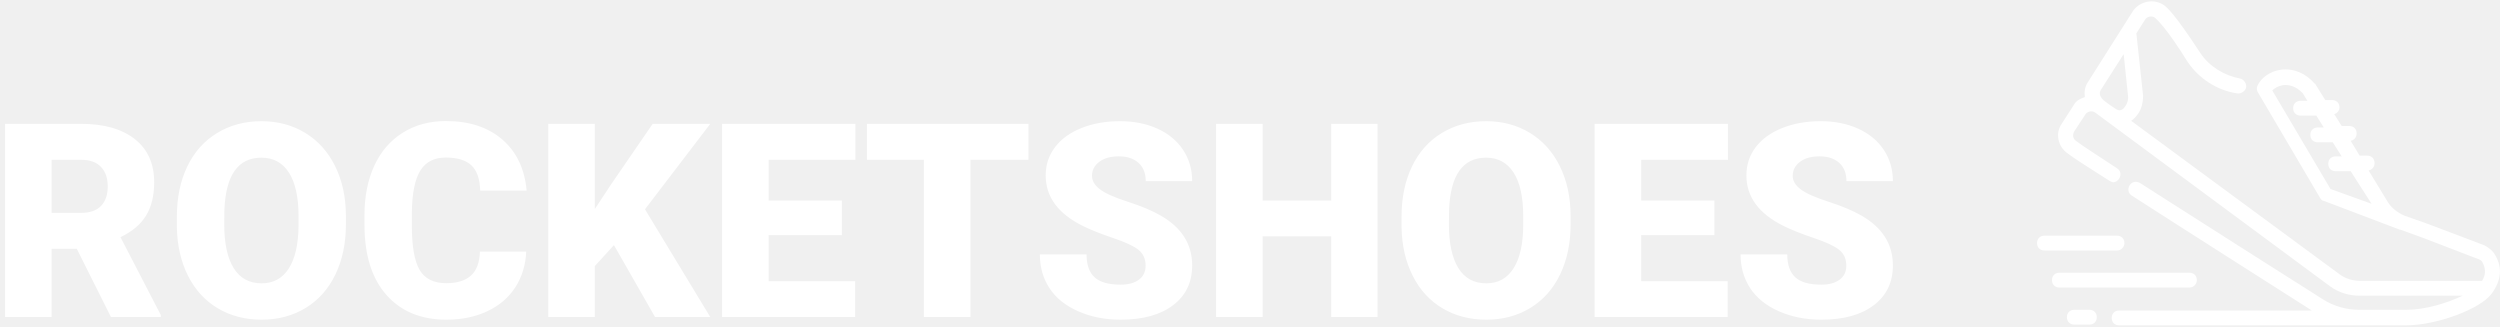
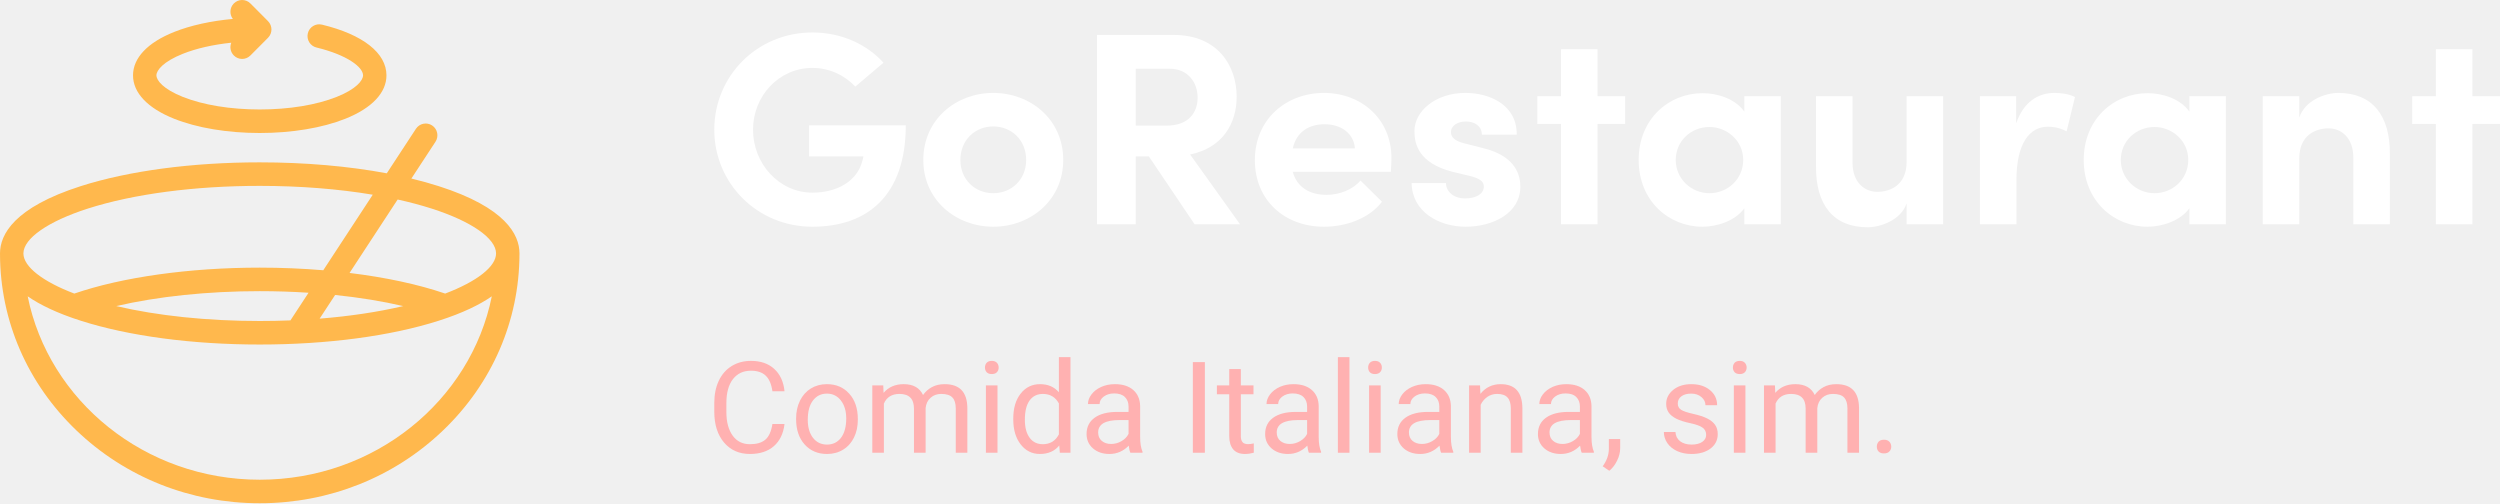
- <svg xmlns="http://www.w3.org/2000/svg" width="276px" height="36px" viewBox="0 0 276 36" version="1.1">
-   <g id="Page-1" stroke="none" stroke-width="1" fill="none" fill-rule="evenodd">
-     <g id="Home" transform="translate(-250, -50)" fill="#FFFFFF" fill-rule="nonzero">
-       <g id="Logo" transform="translate(250, 50)">
-         <g id="noun_Running_1473810" transform="translate(224.8903, 0)">
-           <g id="Group">
-             <path d="M17.641,30.927 C17.641,30.436 17.311,30.109 16.817,30.109 L2.473,30.109 C1.978,30.109 1.649,30.436 1.649,30.927 C1.649,31.418 1.978,31.745 2.473,31.745 L16.817,31.745 C17.311,31.745 17.641,31.336 17.641,30.927 Z" id="Path" />
-             <path d="M5.77,34.2 L4.122,34.2 C3.627,34.2 3.297,34.527 3.297,35.018 C3.297,35.509 3.627,35.836 4.122,35.836 L5.77,35.836 C6.265,35.836 6.595,35.509 6.595,35.018 C6.595,34.527 6.265,34.2 5.77,34.2 Z" id="Path" />
-             <path d="M9.645,26.836 C9.645,26.345 9.315,26.018 8.821,26.018 L0.824,26.018 C0.33,26.018 0,26.345 0,26.836 C0,27.327 0.33,27.655 0.824,27.655 L8.821,27.655 C9.315,27.655 9.645,27.245 9.645,26.836 Z" id="Path" />
-             <path d="M50.615,28.227 C50.368,27.736 49.873,27.327 49.379,27.082 L43.113,24.709 L43.113,24.709 L43.113,24.709 L40.558,23.809 C39.816,23.482 39.157,22.991 38.744,22.336 L36.601,18.818 C37.013,18.736 37.261,18.409 37.261,18 C37.261,17.509 36.931,17.182 36.436,17.182 L35.612,17.182 L34.623,15.545 C35.035,15.464 35.282,15.136 35.282,14.727 C35.282,14.236 34.952,13.909 34.458,13.909 L33.633,13.909 L32.809,12.6 C33.139,12.518 33.386,12.191 33.386,11.864 C33.386,11.373 33.056,11.045 32.562,11.045 L31.82,11.045 L30.748,9.327 C30.748,9.327 30.748,9.245 30.666,9.245 C29.677,8.1 28.358,7.527 26.956,7.691 C25.72,7.855 24.73,8.591 24.318,9.491 C24.236,9.736 24.236,9.982 24.401,10.227 L31.243,21.845 C31.325,22.009 31.49,22.173 31.655,22.173 L40.063,25.364 L40.146,25.364 L42.619,26.264 L42.619,26.264 L42.619,26.264 L42.619,26.264 L42.619,26.264 L42.619,26.264 L48.801,28.636 C48.966,28.718 49.131,28.8 49.214,29.045 C49.543,29.7 49.543,30.355 49.131,31.009 L35.694,31.009 C34.87,31.009 34.046,30.764 33.386,30.273 L10.387,13.336 C10.387,13.336 10.717,13.173 11.129,12.6 C11.541,12.027 11.706,11.291 11.706,10.555 L10.964,3.682 L11.953,2.127 C12.2,1.8 12.695,1.718 13.025,1.964 C13.272,2.209 14.261,3.027 16.652,6.873 C17.888,8.673 19.867,9.982 22.093,10.309 C22.505,10.391 22.999,10.064 23.082,9.655 C23.164,9.245 22.834,8.755 22.422,8.673 C20.691,8.345 19.042,7.364 18.053,5.891 C15.168,1.473 14.344,0.818 14.014,0.573 C12.942,-0.164 11.458,0.082 10.634,1.145 L5.606,9.082 C5.276,9.573 5.193,10.145 5.276,10.718 C4.781,10.882 4.287,11.127 4.039,11.618 L2.72,13.664 C1.978,14.727 2.308,16.2 3.38,16.936 C4.122,17.509 5.688,18.491 7.996,19.964 C8.161,20.045 8.326,20.127 8.408,20.127 C8.656,20.127 8.903,19.964 9.068,19.718 C9.315,19.309 9.233,18.818 8.821,18.573 C6.595,17.1 5.029,16.118 4.287,15.545 C3.957,15.3 3.874,14.891 4.122,14.482 L5.358,12.6 C5.606,12.273 6.1,12.191 6.43,12.436 L6.43,12.436 L32.315,31.582 C33.304,32.318 34.458,32.645 35.612,32.645 L46.988,32.645 C45.257,33.464 42.866,34.2 40.805,34.2 L40.805,34.2 L37.92,34.2 L35.529,34.2 L35.529,34.2 C34.128,34.2 32.727,33.791 31.573,33.055 C26.791,30.027 17.888,24.382 11.376,20.209 C10.964,19.964 10.469,20.045 10.222,20.455 C9.975,20.864 10.057,21.355 10.469,21.6 C16.817,25.691 25.472,31.173 30.336,34.282 L9.068,34.282 C8.573,34.282 8.243,34.609 8.243,35.1 C8.243,35.591 8.573,35.918 9.068,35.918 L35.529,35.918 L35.529,35.918 L37.92,35.918 L40.723,35.918 L40.723,35.918 C44.103,35.918 48.966,34.118 50.203,32.4 C51.275,30.927 51.357,29.536 50.615,28.227 Z M32.397,20.864 L25.967,9.982 C26.214,9.736 26.626,9.491 27.121,9.409 C27.616,9.327 28.522,9.409 29.347,10.309 L29.841,11.127 L29.1,11.127 C28.605,11.127 28.275,11.455 28.275,11.945 C28.275,12.436 28.605,12.764 29.1,12.764 L30.831,12.764 L31.655,14.073 L30.996,14.073 C30.501,14.073 30.171,14.4 30.171,14.891 C30.171,15.382 30.501,15.709 30.996,15.709 L32.644,15.709 L33.633,17.264 L32.974,17.264 C32.479,17.264 32.15,17.591 32.15,18.082 C32.15,18.573 32.479,18.9 32.974,18.9 L34.623,18.9 L36.931,22.5 L32.397,20.864 Z M7.007,9.982 L9.562,5.973 L10.057,10.718 C10.057,11.045 9.975,11.373 9.81,11.618 C9.645,11.864 9.315,12.518 8.573,11.945 C8.573,11.945 8.161,11.7 7.419,11.127 C6.925,10.718 6.842,10.309 7.007,9.982 Z" id="Shape" />
-           </g>
-         </g>
-         <path d="M8.481,27.471 L5.698,27.471 L5.698,35 L0.557,35 L0.557,13.672 L8.95,13.672 C11.48,13.672 13.457,14.233 14.883,15.356 C16.309,16.479 17.021,18.066 17.021,20.117 C17.021,21.602 16.721,22.832 16.121,23.809 C15.52,24.785 14.58,25.576 13.301,26.182 L17.754,34.78 L17.754,35 L12.246,35 L8.481,27.471 Z M5.698,23.501 L8.95,23.501 C9.927,23.501 10.662,23.245 11.155,22.732 C11.648,22.219 11.895,21.504 11.895,20.586 C11.895,19.668 11.646,18.948 11.147,18.425 C10.649,17.903 9.917,17.642 8.95,17.642 L5.698,17.642 L5.698,23.501 Z M38.188,24.775 C38.188,26.855 37.803,28.696 37.031,30.298 C36.26,31.899 35.164,33.132 33.743,33.997 C32.322,34.861 30.703,35.293 28.887,35.293 C27.07,35.293 25.459,34.875 24.053,34.041 C22.646,33.206 21.55,32.012 20.764,30.459 C19.978,28.906 19.565,27.124 19.526,25.112 L19.526,23.911 C19.526,21.821 19.91,19.978 20.676,18.381 C21.443,16.785 22.541,15.552 23.972,14.683 C25.403,13.813 27.031,13.379 28.857,13.379 C30.664,13.379 32.275,13.809 33.691,14.668 C35.107,15.527 36.208,16.75 36.995,18.337 C37.781,19.924 38.179,21.743 38.188,23.794 L38.188,24.775 Z M32.959,23.882 C32.959,21.763 32.605,20.154 31.897,19.055 C31.189,17.957 30.176,17.407 28.857,17.407 C26.279,17.407 24.917,19.341 24.771,23.208 L24.756,24.775 C24.756,26.865 25.103,28.472 25.796,29.595 C26.489,30.718 27.52,31.279 28.887,31.279 C30.186,31.279 31.187,30.728 31.89,29.624 C32.593,28.521 32.949,26.934 32.959,24.863 L32.959,23.882 Z M58.096,27.778 C58.027,29.263 57.627,30.574 56.895,31.711 C56.162,32.849 55.134,33.73 53.811,34.355 C52.488,34.98 50.977,35.293 49.277,35.293 C46.475,35.293 44.268,34.38 42.656,32.554 C41.045,30.728 40.239,28.149 40.239,24.819 L40.239,23.765 C40.239,21.675 40.603,19.846 41.331,18.279 C42.058,16.711 43.105,15.5 44.473,14.646 C45.84,13.791 47.422,13.364 49.219,13.364 C51.807,13.364 53.887,14.045 55.459,15.408 C57.031,16.77 57.925,18.647 58.14,21.04 L53.013,21.04 C52.974,19.741 52.646,18.809 52.031,18.242 C51.416,17.676 50.479,17.393 49.219,17.393 C47.939,17.393 47.002,17.871 46.406,18.828 C45.811,19.785 45.498,21.313 45.469,23.413 L45.469,24.922 C45.469,27.197 45.754,28.823 46.326,29.8 C46.897,30.776 47.881,31.265 49.277,31.265 C50.459,31.265 51.362,30.986 51.987,30.43 C52.612,29.873 52.944,28.989 52.983,27.778 L58.096,27.778 Z M67.778,27.061 L65.669,29.375 L65.669,35 L60.527,35 L60.527,13.672 L65.669,13.672 L65.669,23.076 L67.456,20.366 L72.056,13.672 L78.413,13.672 L71.206,23.105 L78.413,35 L72.319,35 L67.778,27.061 Z M92.944,25.962 L84.858,25.962 L84.858,31.045 L94.409,31.045 L94.409,35 L79.717,35 L79.717,13.672 L94.438,13.672 L94.438,17.642 L84.858,17.642 L84.858,22.139 L92.944,22.139 L92.944,25.962 Z M113.54,17.642 L107.139,17.642 L107.139,35 L101.997,35 L101.997,17.642 L95.713,17.642 L95.713,13.672 L113.54,13.672 L113.54,17.642 Z M126.475,29.331 C126.475,28.579 126.208,27.993 125.676,27.573 C125.144,27.153 124.209,26.719 122.871,26.27 C121.533,25.82 120.439,25.386 119.59,24.966 C116.826,23.608 115.444,21.743 115.444,19.37 C115.444,18.188 115.789,17.146 116.477,16.243 C117.166,15.339 118.14,14.636 119.399,14.133 C120.659,13.63 122.075,13.379 123.647,13.379 C125.181,13.379 126.555,13.652 127.771,14.199 C128.987,14.746 129.932,15.525 130.605,16.536 C131.279,17.546 131.616,18.701 131.616,20 L126.489,20 C126.489,19.131 126.223,18.457 125.691,17.979 C125.159,17.5 124.438,17.261 123.53,17.261 C122.612,17.261 121.887,17.463 121.355,17.869 C120.823,18.274 120.557,18.789 120.557,19.414 C120.557,19.961 120.85,20.457 121.436,20.901 C122.021,21.345 123.052,21.804 124.526,22.278 C126.001,22.751 127.212,23.262 128.159,23.809 C130.464,25.137 131.616,26.968 131.616,29.302 C131.616,31.167 130.913,32.632 129.507,33.696 C128.101,34.761 126.172,35.293 123.721,35.293 C121.992,35.293 120.427,34.983 119.026,34.363 C117.625,33.743 116.57,32.893 115.862,31.814 C115.154,30.735 114.8,29.492 114.8,28.086 L119.956,28.086 C119.956,29.229 120.251,30.071 120.842,30.613 C121.433,31.155 122.393,31.426 123.721,31.426 C124.57,31.426 125.242,31.243 125.735,30.876 C126.228,30.51 126.475,29.995 126.475,29.331 Z M152.08,35 L146.968,35 L146.968,26.094 L139.395,26.094 L139.395,35 L134.253,35 L134.253,13.672 L139.395,13.672 L139.395,22.139 L146.968,22.139 L146.968,13.672 L152.08,13.672 L152.08,35 Z M173.394,24.775 C173.394,26.855 173.008,28.696 172.236,30.298 C171.465,31.899 170.369,33.132 168.948,33.997 C167.527,34.861 165.908,35.293 164.092,35.293 C162.275,35.293 160.664,34.875 159.258,34.041 C157.852,33.206 156.755,32.012 155.969,30.459 C155.183,28.906 154.771,27.124 154.731,25.112 L154.731,23.911 C154.731,21.821 155.115,19.978 155.881,18.381 C156.648,16.785 157.747,15.552 159.177,14.683 C160.608,13.813 162.236,13.379 164.062,13.379 C165.869,13.379 167.48,13.809 168.896,14.668 C170.313,15.527 171.414,16.75 172.2,18.337 C172.986,19.924 173.384,21.743 173.394,23.794 L173.394,24.775 Z M168.164,23.882 C168.164,21.763 167.81,20.154 167.102,19.055 C166.394,17.957 165.381,17.407 164.062,17.407 C161.484,17.407 160.122,19.341 159.976,23.208 L159.961,24.775 C159.961,26.865 160.308,28.472 161.001,29.595 C161.694,30.718 162.725,31.279 164.092,31.279 C165.391,31.279 166.392,30.728 167.095,29.624 C167.798,28.521 168.154,26.934 168.164,24.863 L168.164,23.882 Z M189.272,25.962 L181.187,25.962 L181.187,31.045 L190.737,31.045 L190.737,35 L176.045,35 L176.045,13.672 L190.767,13.672 L190.767,17.642 L181.187,17.642 L181.187,22.139 L189.272,22.139 L189.272,25.962 Z M203.833,29.331 C203.833,28.579 203.567,27.993 203.035,27.573 C202.502,27.153 201.567,26.719 200.229,26.27 C198.892,25.82 197.798,25.386 196.948,24.966 C194.185,23.608 192.803,21.743 192.803,19.37 C192.803,18.188 193.147,17.146 193.835,16.243 C194.524,15.339 195.498,14.636 196.758,14.133 C198.018,13.63 199.434,13.379 201.006,13.379 C202.539,13.379 203.914,13.652 205.129,14.199 C206.345,14.746 207.29,15.525 207.964,16.536 C208.638,17.546 208.975,18.701 208.975,20 L203.848,20 C203.848,19.131 203.582,18.457 203.049,17.979 C202.517,17.5 201.797,17.261 200.889,17.261 C199.971,17.261 199.246,17.463 198.713,17.869 C198.181,18.274 197.915,18.789 197.915,19.414 C197.915,19.961 198.208,20.457 198.794,20.901 C199.38,21.345 200.41,21.804 201.885,22.278 C203.359,22.751 204.57,23.262 205.518,23.809 C207.822,25.137 208.975,26.968 208.975,29.302 C208.975,31.167 208.271,32.632 206.865,33.696 C205.459,34.761 203.53,35.293 201.079,35.293 C199.351,35.293 197.786,34.983 196.384,34.363 C194.983,33.743 193.928,32.893 193.22,31.814 C192.512,30.735 192.158,29.492 192.158,28.086 L197.314,28.086 C197.314,29.229 197.61,30.071 198.201,30.613 C198.792,31.155 199.751,31.426 201.079,31.426 C201.929,31.426 202.6,31.243 203.093,30.876 C203.586,30.51 203.833,29.995 203.833,29.331 Z" id="ROCKETSHOES" />
-       </g>
-     </g>
-   </g>
+ <svg xmlns="http://www.w3.org/2000/svg" width="308" height="62" viewBox="0 0 308 62" fill="none">
+   <path d="M100.088 27.932C106.887 27.932 111.592 24.073 111.592 15.441H99.676V19.267H106.372C106.338 19.47 106.304 19.673 106.235 19.842C105.617 22.279 103.179 23.735 100.088 23.735C95.967 23.735 92.773 20.147 92.773 15.983C92.773 11.819 95.967 8.367 100.088 8.367C102.148 8.367 104.037 9.247 105.376 10.668L108.845 7.724C106.784 5.456 103.659 4 100.088 4C93.288 4 88 9.348 88 15.983C88 22.584 93.288 27.932 100.088 27.932Z" fill="white" />
+   <path d="M122.371 27.932C126.938 27.932 130.99 24.683 130.99 19.707C130.99 14.697 126.938 11.447 122.371 11.447C117.804 11.447 113.751 14.697 113.751 19.707C113.751 24.683 117.804 27.932 122.371 27.932ZM122.371 23.802C120.139 23.802 118.319 22.144 118.319 19.707C118.319 17.235 120.139 15.577 122.371 15.577C124.603 15.577 126.423 17.235 126.423 19.707C126.423 22.144 124.603 23.802 122.371 23.802Z" fill="white" />
+   <path d="M147.171 27.628H152.768L146.621 19.03C150.605 18.217 152.356 15.238 152.356 11.921C152.356 8.096 150.021 4.305 144.595 4.305H135.151V27.628H139.925V19.267H141.539L147.171 27.628ZM139.925 8.468H144.114C146.346 8.468 147.548 10.161 147.548 12.023C147.548 13.884 146.415 15.475 143.737 15.475H139.925V8.468Z" fill="white" />
+   <path d="M171.426 19.47C171.426 14.629 167.682 11.447 163.115 11.447C158.513 11.447 154.599 14.629 154.599 19.741C154.599 24.615 158.204 27.932 163.115 27.932C165.931 27.932 168.747 26.849 170.258 24.852L167.614 22.245C166.652 23.363 165.038 24.006 163.424 24.006C161.261 24.006 159.75 22.99 159.269 21.162H171.357C171.391 20.451 171.426 19.91 171.426 19.47ZM159.269 18.285C159.75 16.152 161.364 15.306 163.184 15.306C165.21 15.306 166.79 16.423 166.927 18.285H159.269Z" fill="white" />
+   <path d="M180.576 27.932C183.873 27.932 187.307 26.308 187.307 22.99C187.307 21.704 186.826 19.334 182.98 18.319L180.336 17.642C179.443 17.405 178.756 17.032 178.756 16.288C178.756 15.475 179.581 14.968 180.611 14.968C181.675 14.968 182.568 15.543 182.568 16.592H186.861C186.895 12.869 183.461 11.447 180.542 11.447C176.833 11.447 174.258 13.715 174.258 16.152C174.258 17.811 174.807 20.079 178.928 21.162L181.057 21.67C182.259 21.975 182.809 22.313 182.809 22.99C182.809 23.904 181.813 24.446 180.508 24.446C178.928 24.446 178.138 23.464 178.138 22.55H173.914C173.949 26.037 177.211 27.932 180.576 27.932Z" fill="white" />
+   <path d="M200.216 11.853H196.817V6.065H192.318V11.853H189.399V15.272H192.318V27.628H196.817V15.272H200.216V11.853Z" fill="white" />
+   <path d="M214.899 11.853V13.749C213.766 12.158 211.602 11.481 209.748 11.481C205.627 11.481 201.884 14.629 201.884 19.707C201.884 24.784 205.627 27.932 209.748 27.932C211.534 27.932 213.766 27.221 214.899 25.664V27.628H219.398V11.853H214.899ZM210.606 23.802C208.34 23.802 206.451 22.009 206.451 19.707C206.451 17.371 208.34 15.645 210.606 15.645C212.701 15.645 214.762 17.269 214.762 19.707C214.762 22.11 212.804 23.802 210.606 23.802Z" fill="white" />
+   <path d="M234.894 11.853V19.944C234.894 22.787 232.902 23.633 231.288 23.633C229.743 23.633 228.232 22.516 228.232 20.045V11.853H223.733V20.519C223.699 25.258 225.897 28 230.086 28C231.666 28 234.207 27.12 234.894 25.055V27.628H239.393V11.853H234.894Z" fill="white" />
+   <path d="M253.096 11.447C251.104 11.447 249.284 12.564 248.391 15.204V11.853H243.927V27.628H248.425V22.212C248.425 17.709 250.005 15.611 252.306 15.611C252.855 15.611 253.645 15.678 254.607 16.186L255.637 11.955C254.916 11.582 253.954 11.447 253.096 11.447Z" fill="white" />
+   <path d="M269.73 11.853V13.749C268.597 12.158 266.433 11.481 264.579 11.481C260.458 11.481 256.715 14.629 256.715 19.707C256.715 24.784 260.458 27.932 264.579 27.932C266.365 27.932 268.597 27.221 269.73 25.664V27.628H274.228V11.853H269.73ZM265.437 23.802C263.171 23.802 261.282 22.009 261.282 19.707C261.282 17.371 263.171 15.645 265.437 15.645C267.532 15.645 269.593 17.269 269.593 19.707C269.593 22.11 267.635 23.802 265.437 23.802Z" fill="white" />
+   <path d="M288.077 11.447C286.497 11.447 283.956 12.361 283.269 14.494V11.853H278.77V27.628H283.269V19.537C283.269 16.66 285.261 15.814 286.875 15.814C288.42 15.814 289.931 16.931 289.931 19.436V27.628H294.43V18.962C294.464 14.223 292.266 11.447 288.077 11.447Z" fill="white" />
+   <path d="M308 11.853H304.6V6.065H300.102V11.853H297.183V15.272H300.102V27.628H304.6V15.272H308V11.853Z" fill="white" />
+   <path d="M96.653 52.234C96.514 53.415 96.074 54.328 95.333 54.971C94.597 55.61 93.617 55.93 92.392 55.93C91.064 55.93 89.999 55.457 89.196 54.511C88.399 53.566 88 52.301 88 50.716V49.643C88 48.605 88.185 47.693 88.556 46.906C88.931 46.119 89.461 45.516 90.146 45.096C90.83 44.672 91.623 44.46 92.523 44.46C93.717 44.46 94.674 44.792 95.395 45.457C96.115 46.116 96.535 47.031 96.653 48.202H95.163C95.034 47.312 94.754 46.668 94.322 46.269C93.895 45.871 93.295 45.671 92.523 45.671C91.576 45.671 90.833 46.019 90.293 46.714C89.757 47.409 89.49 48.398 89.49 49.681V50.762C89.49 51.974 89.745 52.937 90.254 53.653C90.763 54.368 91.476 54.726 92.392 54.726C93.215 54.726 93.846 54.542 94.283 54.174C94.726 53.801 95.019 53.154 95.163 52.234H96.653Z" fill="#FFB1B1" />
+   <path d="M98.081 51.552C98.081 50.739 98.24 50.008 98.559 49.359C98.884 48.71 99.331 48.209 99.903 47.856C100.479 47.504 101.135 47.328 101.871 47.328C103.008 47.328 103.927 47.718 104.627 48.501C105.332 49.283 105.684 50.323 105.684 51.621V51.721C105.684 52.528 105.527 53.254 105.213 53.898C104.904 54.537 104.459 55.035 103.878 55.393C103.301 55.751 102.638 55.93 101.886 55.93C100.754 55.93 99.836 55.539 99.131 54.757C98.431 53.975 98.081 52.94 98.081 51.652V51.552ZM99.517 51.721C99.517 52.641 99.73 53.379 100.157 53.937C100.59 54.494 101.166 54.772 101.886 54.772C102.612 54.772 103.188 54.491 103.615 53.929C104.042 53.361 104.256 52.569 104.256 51.552C104.256 50.642 104.037 49.906 103.6 49.344C103.168 48.777 102.591 48.493 101.871 48.493C101.166 48.493 100.597 48.771 100.165 49.329C99.733 49.886 99.517 50.683 99.517 51.721Z" fill="#FFB1B1" />
+   <path d="M108.818 47.481L108.857 48.401C109.469 47.685 110.295 47.328 111.334 47.328C112.502 47.328 113.297 47.772 113.719 48.662C113.997 48.263 114.358 47.941 114.8 47.696C115.248 47.45 115.775 47.328 116.382 47.328C118.214 47.328 119.146 48.291 119.177 50.218V55.777H117.749V50.302C117.749 49.709 117.612 49.267 117.34 48.976C117.067 48.679 116.609 48.531 115.966 48.531C115.436 48.531 114.996 48.69 114.646 49.007C114.296 49.318 114.093 49.74 114.036 50.272V55.777H112.6V50.341C112.6 49.134 112.006 48.531 110.817 48.531C109.881 48.531 109.24 48.927 108.895 49.72V55.777H107.467V47.481H108.818Z" fill="#FFB1B1" />
+   <path d="M122.89 55.777H121.462V47.481H122.89V55.777ZM121.346 45.28C121.346 45.05 121.415 44.856 121.554 44.698C121.698 44.539 121.909 44.46 122.187 44.46C122.465 44.46 122.676 44.539 122.82 44.698C122.964 44.856 123.036 45.05 123.036 45.28C123.036 45.51 122.964 45.702 122.82 45.855C122.676 46.009 122.465 46.085 122.187 46.085C121.909 46.085 121.698 46.009 121.554 45.855C121.415 45.702 121.346 45.51 121.346 45.28Z" fill="#FFB1B1" />
+   <path d="M124.835 51.56C124.835 50.287 125.138 49.265 125.746 48.493C126.353 47.716 127.148 47.328 128.131 47.328C129.108 47.328 129.883 47.66 130.454 48.324V44H131.882V55.777H130.57L130.5 54.887C129.929 55.582 129.134 55.93 128.115 55.93C127.148 55.93 126.358 55.536 125.746 54.749C125.138 53.962 124.835 52.935 124.835 51.667V51.56ZM126.263 51.721C126.263 52.661 126.458 53.397 126.849 53.929C127.24 54.46 127.781 54.726 128.47 54.726C129.376 54.726 130.037 54.322 130.454 53.515V49.704C130.027 48.922 129.371 48.531 128.486 48.531C127.786 48.531 127.24 48.8 126.849 49.336C126.458 49.873 126.263 50.668 126.263 51.721Z" fill="#FFB1B1" />
+   <path d="M139.261 55.777C139.179 55.613 139.112 55.322 139.061 54.903C138.397 55.587 137.604 55.93 136.683 55.93C135.86 55.93 135.183 55.7 134.653 55.24C134.128 54.775 133.866 54.187 133.866 53.477C133.866 52.613 134.195 51.943 134.854 51.468C135.518 50.987 136.449 50.747 137.648 50.747H139.038V50.095C139.038 49.599 138.888 49.206 138.59 48.915C138.291 48.618 137.851 48.47 137.27 48.47C136.76 48.47 136.333 48.598 135.989 48.853C135.644 49.109 135.471 49.418 135.471 49.781H134.036C134.036 49.367 134.182 48.968 134.476 48.585C134.774 48.196 135.175 47.89 135.68 47.665C136.189 47.44 136.748 47.328 137.355 47.328C138.317 47.328 139.071 47.568 139.616 48.048C140.162 48.523 140.445 49.18 140.466 50.019V53.837C140.466 54.598 140.563 55.204 140.759 55.654V55.777H139.261ZM136.892 54.696C137.339 54.696 137.764 54.581 138.165 54.35C138.567 54.12 138.857 53.822 139.038 53.453V51.751H137.918C136.169 51.751 135.294 52.26 135.294 53.277C135.294 53.722 135.443 54.069 135.742 54.32C136.04 54.57 136.423 54.696 136.892 54.696Z" fill="#FFB1B1" />
+   <path d="M148.439 55.777H146.957V44.613H148.439V55.777Z" fill="#FFB1B1" />
+   <path d="M152.87 45.472V47.481H154.429V48.577H152.87V53.722C152.87 54.054 152.939 54.304 153.078 54.473C153.217 54.637 153.454 54.718 153.788 54.718C153.953 54.718 154.179 54.688 154.468 54.627V55.777C154.092 55.879 153.727 55.93 153.372 55.93C152.733 55.93 152.252 55.738 151.928 55.355C151.604 54.971 151.442 54.427 151.442 53.722V48.577H149.921V47.481H151.442V45.472H152.87Z" fill="#FFB1B1" />
+   <path d="M161.26 55.777C161.178 55.613 161.111 55.322 161.06 54.903C160.396 55.587 159.603 55.93 158.682 55.93C157.859 55.93 157.182 55.7 156.652 55.24C156.127 54.775 155.865 54.187 155.865 53.477C155.865 52.613 156.194 51.943 156.853 51.468C157.517 50.987 158.448 50.747 159.647 50.747H161.036V50.095C161.036 49.599 160.887 49.206 160.589 48.915C160.29 48.618 159.85 48.47 159.269 48.47C158.759 48.47 158.332 48.598 157.987 48.853C157.643 49.109 157.47 49.418 157.47 49.781H156.035C156.035 49.367 156.181 48.968 156.475 48.585C156.773 48.196 157.174 47.89 157.679 47.665C158.188 47.44 158.747 47.328 159.354 47.328C160.316 47.328 161.07 47.568 161.615 48.048C162.161 48.523 162.444 49.18 162.464 50.019V53.837C162.464 54.598 162.562 55.204 162.758 55.654V55.777H161.26ZM158.891 54.696C159.338 54.696 159.763 54.581 160.164 54.35C160.566 54.12 160.856 53.822 161.036 53.453V51.751H159.917C158.168 51.751 157.293 52.26 157.293 53.277C157.293 53.722 157.442 54.069 157.74 54.32C158.039 54.57 158.422 54.696 158.891 54.696Z" fill="#FFB1B1" />
+   <path d="M166.254 55.777H164.826V44H166.254V55.777Z" fill="#FFB1B1" />
+   <path d="M170.098 55.777H168.67V47.481H170.098V55.777ZM168.555 45.28C168.555 45.05 168.624 44.856 168.763 44.698C168.907 44.539 169.118 44.46 169.396 44.46C169.674 44.46 169.885 44.539 170.029 44.698C170.173 44.856 170.245 45.05 170.245 45.28C170.245 45.51 170.173 45.702 170.029 45.855C169.885 46.009 169.674 46.085 169.396 46.085C169.118 46.085 168.907 46.009 168.763 45.855C168.624 45.702 168.555 45.51 168.555 45.28Z" fill="#FFB1B1" />
+   <path d="M177.547 55.777C177.465 55.613 177.398 55.322 177.347 54.903C176.683 55.587 175.89 55.93 174.969 55.93C174.146 55.93 173.469 55.7 172.939 55.24C172.414 54.775 172.152 54.187 172.152 53.477C172.152 52.613 172.481 51.943 173.14 51.468C173.804 50.987 174.735 50.747 175.934 50.747H177.323V50.095C177.323 49.599 177.174 49.206 176.876 48.915C176.577 48.618 176.137 48.47 175.556 48.47C175.046 48.47 174.619 48.598 174.274 48.853C173.93 49.109 173.757 49.418 173.757 49.781H172.322C172.322 49.367 172.468 48.968 172.762 48.585C173.06 48.196 173.461 47.89 173.966 47.665C174.475 47.44 175.033 47.328 175.641 47.328C176.603 47.328 177.357 47.568 177.902 48.048C178.448 48.523 178.731 49.18 178.751 50.019V53.837C178.751 54.598 178.849 55.204 179.045 55.654V55.777H177.547ZM175.178 54.696C175.625 54.696 176.05 54.581 176.451 54.35C176.853 54.12 177.143 53.822 177.323 53.453V51.751H176.204C174.455 51.751 173.58 52.26 173.58 53.277C173.58 53.722 173.729 54.069 174.027 54.32C174.326 54.57 174.709 54.696 175.178 54.696Z" fill="#FFB1B1" />
+   <path d="M182.341 47.481L182.387 48.523C183.025 47.726 183.859 47.328 184.888 47.328C186.653 47.328 187.543 48.316 187.559 50.295V55.777H186.131V50.287C186.126 49.689 185.987 49.247 185.714 48.961C185.446 48.674 185.027 48.531 184.456 48.531C183.993 48.531 183.586 48.654 183.236 48.899C182.886 49.145 182.613 49.467 182.418 49.865V55.777H180.99V47.481H182.341Z" fill="#FFB1B1" />
+   <path d="M194.869 55.777C194.786 55.613 194.719 55.322 194.668 54.903C194.004 55.587 193.212 55.93 192.29 55.93C191.467 55.93 190.79 55.7 190.26 55.24C189.735 54.775 189.473 54.187 189.473 53.477C189.473 52.613 189.802 51.943 190.461 51.468C191.125 50.987 192.056 50.747 193.255 50.747H194.645V50.095C194.645 49.599 194.495 49.206 194.197 48.915C193.899 48.618 193.459 48.47 192.877 48.47C192.368 48.47 191.94 48.598 191.596 48.853C191.251 49.109 191.079 49.418 191.079 49.781H189.643C189.643 49.367 189.789 48.968 190.083 48.585C190.381 48.196 190.783 47.89 191.287 47.665C191.796 47.44 192.355 47.328 192.962 47.328C193.924 47.328 194.678 47.568 195.224 48.048C195.769 48.523 196.052 49.18 196.073 50.019V53.837C196.073 54.598 196.17 55.204 196.366 55.654V55.777H194.869ZM192.499 54.696C192.947 54.696 193.371 54.581 193.772 54.35C194.174 54.12 194.465 53.822 194.645 53.453V51.751H193.525C191.776 51.751 190.901 52.26 190.901 53.277C190.901 53.722 191.05 54.069 191.349 54.32C191.647 54.57 192.031 54.696 192.499 54.696Z" fill="#FFB1B1" />
+   <path d="M198.265 58L197.454 57.448C197.938 56.778 198.19 56.088 198.211 55.378V54.097H199.608V55.209C199.608 55.725 199.479 56.242 199.222 56.758C198.97 57.274 198.651 57.688 198.265 58Z" fill="#FFB1B1" />
+   <path d="M210.198 53.576C210.198 53.193 210.052 52.896 209.758 52.687C209.47 52.472 208.963 52.288 208.238 52.135C207.517 51.981 206.943 51.797 206.516 51.583C206.094 51.368 205.781 51.112 205.575 50.816C205.374 50.52 205.274 50.167 205.274 49.758C205.274 49.078 205.562 48.503 206.138 48.033C206.72 47.563 207.461 47.328 208.361 47.328C209.308 47.328 210.075 47.57 210.661 48.056C211.253 48.541 211.549 49.163 211.549 49.919H210.113C210.113 49.531 209.946 49.196 209.612 48.915C209.282 48.633 208.866 48.493 208.361 48.493C207.841 48.493 207.435 48.605 207.142 48.83C206.848 49.055 206.702 49.349 206.702 49.712C206.702 50.054 206.838 50.312 207.111 50.486C207.383 50.66 207.875 50.826 208.585 50.985C209.3 51.143 209.879 51.332 210.322 51.552C210.764 51.772 211.091 52.038 211.302 52.349C211.518 52.656 211.626 53.032 211.626 53.477C211.626 54.218 211.328 54.813 210.731 55.263C210.134 55.708 209.36 55.93 208.408 55.93C207.739 55.93 207.147 55.812 206.632 55.577C206.118 55.342 205.714 55.015 205.42 54.596C205.132 54.172 204.988 53.714 204.988 53.223H206.416C206.442 53.699 206.632 54.077 206.987 54.358C207.347 54.634 207.821 54.772 208.408 54.772C208.948 54.772 209.38 54.665 209.704 54.45C210.034 54.23 210.198 53.939 210.198 53.576Z" fill="#FFB1B1" />
+   <path d="M215.038 55.777H213.61V47.481H215.038V55.777ZM213.494 45.28C213.494 45.05 213.564 44.856 213.703 44.698C213.847 44.539 214.058 44.46 214.336 44.46C214.614 44.46 214.825 44.539 214.969 44.698C215.113 44.856 215.185 45.05 215.185 45.28C215.185 45.51 215.113 45.702 214.969 45.855C214.825 46.009 214.614 46.085 214.336 46.085C214.058 46.085 213.847 46.009 213.703 45.855C213.564 45.702 213.494 45.51 213.494 45.28Z" fill="#FFB1B1" />
+   <path d="M218.674 47.481L218.712 48.401C219.325 47.685 220.151 47.328 221.19 47.328C222.358 47.328 223.153 47.772 223.575 48.662C223.853 48.263 224.213 47.941 224.656 47.696C225.104 47.45 225.631 47.328 226.238 47.328C228.07 47.328 229.002 48.291 229.032 50.218V55.777H227.604V50.302C227.604 49.709 227.468 49.267 227.195 48.976C226.923 48.679 226.465 48.531 225.821 48.531C225.291 48.531 224.851 48.69 224.501 49.007C224.152 49.318 223.948 49.74 223.892 50.272V55.777H222.456V50.341C222.456 49.134 221.862 48.531 220.673 48.531C219.736 48.531 219.096 48.927 218.751 49.72V55.777H217.323V47.481H218.674Z" fill="#FFB1B1" />
+   <path d="M231.225 55.033C231.225 54.788 231.297 54.583 231.441 54.419C231.59 54.256 231.811 54.174 232.105 54.174C232.398 54.174 232.619 54.256 232.768 54.419C232.923 54.583 233 54.788 233 55.033C233 55.268 232.923 55.465 232.768 55.623C232.619 55.782 232.398 55.861 232.105 55.861C231.811 55.861 231.59 55.782 231.441 55.623C231.297 55.465 231.225 55.268 231.225 55.033Z" fill="#FFB1B1" />
+   <path fill-rule="evenodd" clip-rule="evenodd" d="M32 16.386C28.037 16.386 24.29 15.762 21.448 14.628C18.185 13.326 16.387 11.428 16.388 9.283C16.388 7.139 18.185 5.241 21.448 3.939C23.481 3.128 25.979 2.579 28.687 2.331C28.252 1.763 28.292 0.945 28.81 0.425C29.373 -0.142 30.287 -0.142 30.85 0.425L33.02 2.605C33.583 3.172 33.583 4.089 33.02 4.655L30.85 6.836C30.568 7.119 30.199 7.261 29.83 7.261C29.461 7.261 29.092 7.119 28.81 6.836C28.387 6.41 28.282 5.786 28.495 5.262C26.242 5.499 24.186 5.966 22.512 6.633C20.121 7.588 19.272 8.657 19.272 9.283C19.272 9.909 20.121 10.979 22.512 11.933C25.023 12.935 28.393 13.487 32 13.487C35.607 13.487 38.977 12.935 41.488 11.933C43.879 10.979 44.728 9.91 44.728 9.283C44.728 8.267 42.757 6.763 38.99 5.853C38.215 5.666 37.738 4.883 37.924 4.105C38.11 3.327 38.889 2.847 39.663 3.034C44.715 4.254 47.612 6.532 47.612 9.284C47.612 11.428 45.815 13.326 42.552 14.628C39.71 15.762 35.963 16.386 32 16.386ZM54.045 22.932C62.273 25.563 64 28.893 64 31.224C64 31.262 63.999 31.3 63.999 31.338C63.968 39.529 60.635 47.221 54.604 53.009C48.563 58.807 40.535 62 32 62C23.465 62 15.438 58.807 9.396 53.009C3.365 47.221 0.032 39.529 0.001 31.338C0.001 31.3 0 31.262 0 31.224C0 28.893 1.727 25.563 9.955 22.931C15.864 21.042 23.694 20.001 32 20.001C37.578 20.001 42.94 20.471 47.651 21.352L51.241 15.87C51.679 15.201 52.574 15.016 53.239 15.456C53.904 15.896 54.089 16.795 53.651 17.464L50.682 21.997C51.859 22.28 52.983 22.592 54.045 22.932ZM61.115 31.224C61.115 29.38 58.071 27.262 53.17 25.694C51.872 25.279 50.472 24.907 48.99 24.58L43.064 33.627C47.495 34.169 51.538 35.032 54.845 36.168C58.754 34.683 61.115 32.846 61.115 31.224ZM14.321 37.71C19.408 38.903 25.541 39.547 32 39.547C33.276 39.547 34.538 39.522 35.782 39.472L38.014 36.066C36.051 35.938 34.037 35.871 32 35.871C25.582 35.871 19.396 36.526 14.321 37.71ZM49.679 37.71C47.125 37.114 44.291 36.653 41.287 36.341L39.377 39.258C43.091 38.96 46.579 38.437 49.679 37.71ZM32 22.9C23.982 22.9 16.464 23.892 10.83 25.694C5.929 27.262 2.885 29.38 2.885 31.224C2.885 32.846 5.246 34.683 9.155 36.168C15.077 34.134 23.36 32.972 31.999 32.972C34.663 32.972 37.291 33.083 39.828 33.295L45.924 23.988C41.688 23.277 36.939 22.9 32 22.9ZM3.411 36.506C5.996 49.36 17.832 59.101 32 59.101C46.168 59.101 58.004 49.361 60.59 36.506C59.092 37.547 56.983 38.576 54.045 39.515C48.136 41.405 40.307 42.446 32 42.446C23.693 42.446 15.864 41.405 9.955 39.515C7.017 38.576 4.908 37.547 3.411 36.506Z" fill="#FFB84D" />
</svg>
